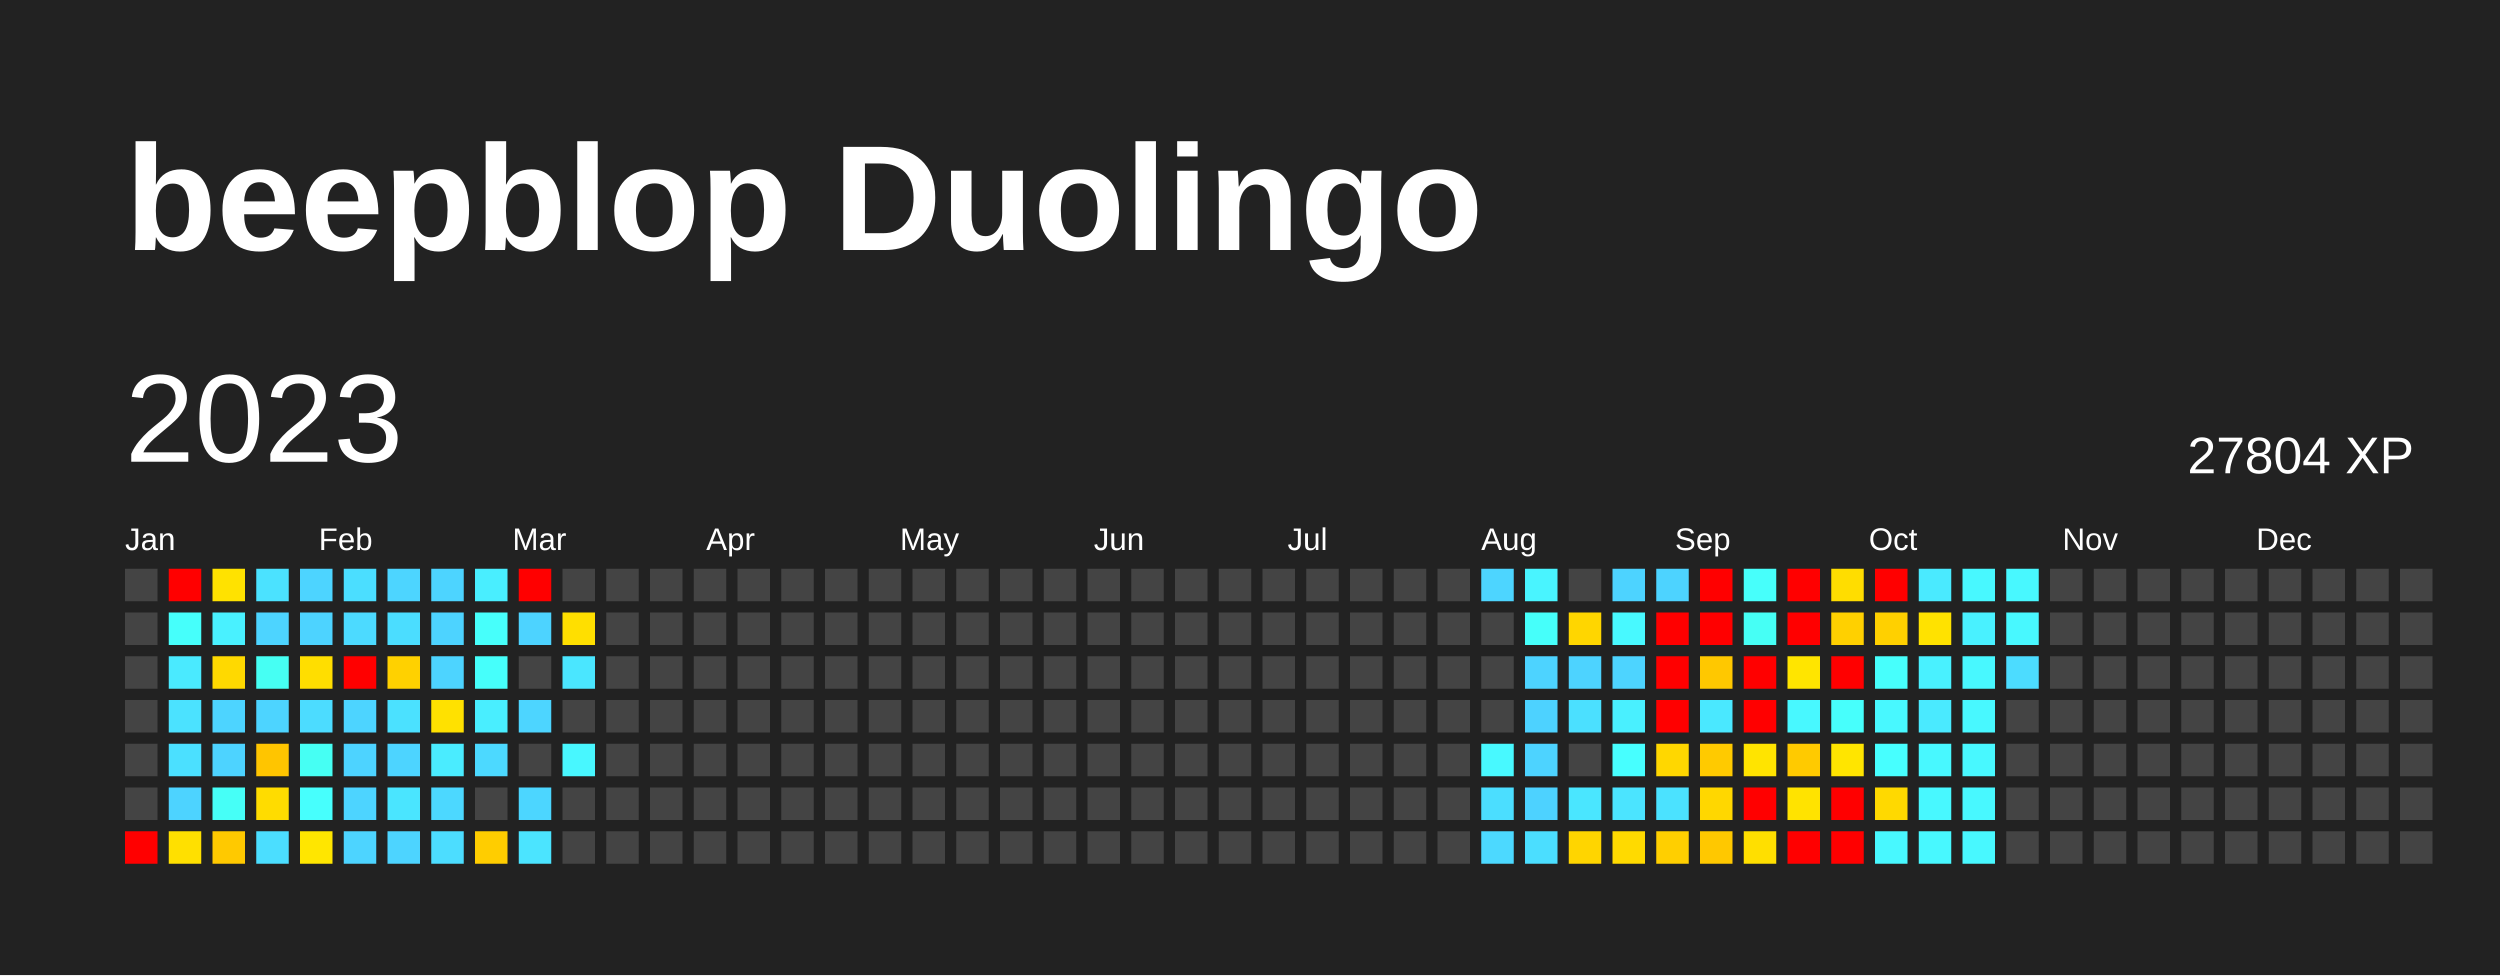
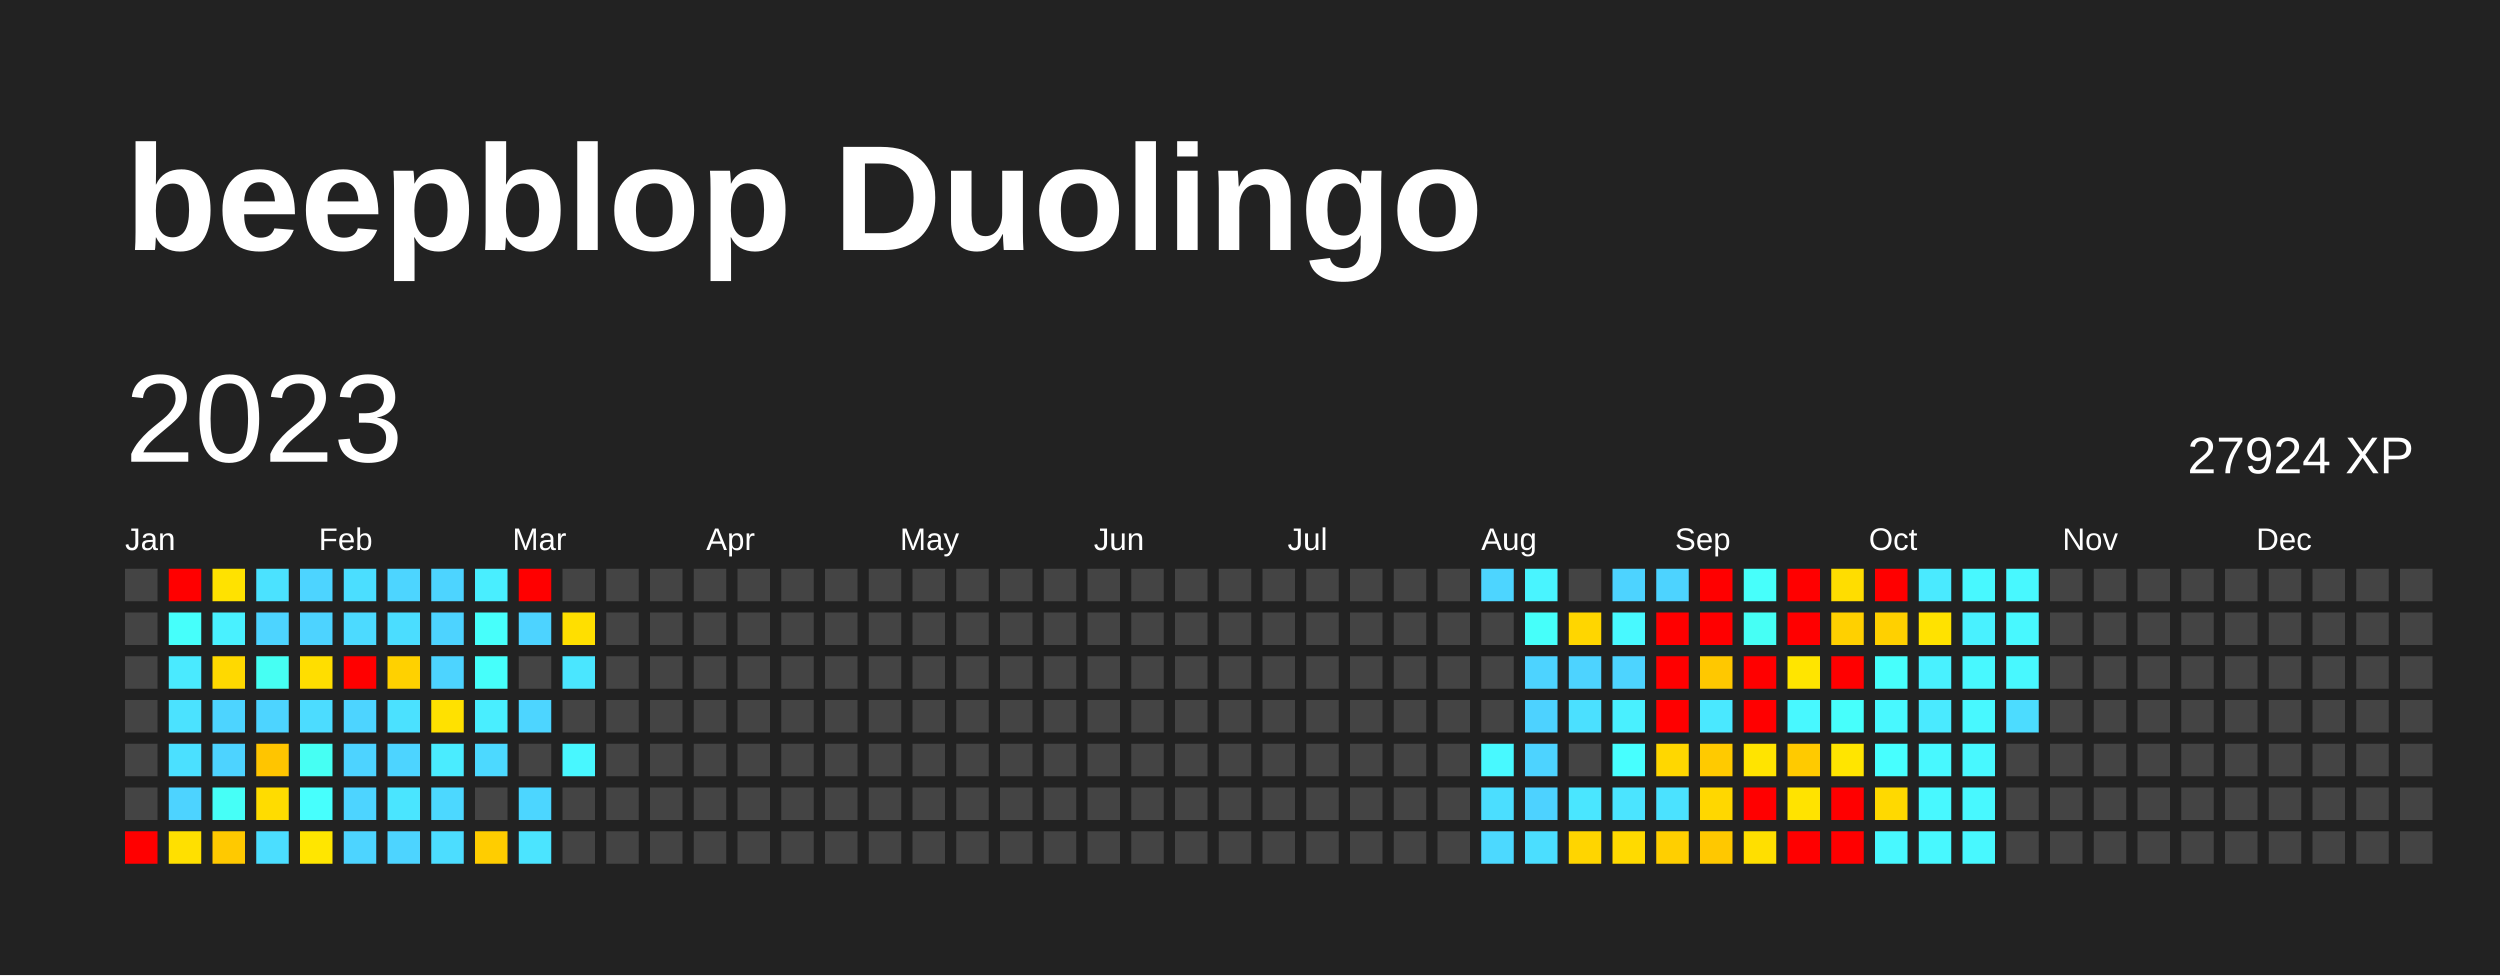
<svg xmlns="http://www.w3.org/2000/svg" baseProfile="full" height="78mm" version="1.1" viewBox="0,0,200,78" width="200mm">
  <defs />
  <rect fill="#222222" height="78" width="200" x="0" y="0" />
  <text fill="#FFFFFF" style="font-size:12px; font-family:Arial; font-weight:bold;" x="10" y="20">beepblop Duolingo</text>
  <text dominant-baseline="hanging" fill="#FFFFFF" style="font-size:10.0px; font-family:Arial;" x="10" y="30">2023</text>
-   <text dominant-baseline="hanging" fill="#FFFFFF" style="font-size:4.125px; font-family:Arial;" x="175" y="35">27804 XP</text>
+   <text dominant-baseline="hanging" fill="#FFFFFF" style="font-size:4.125px; font-family:Arial;" x="175" y="35">27924 XP</text>
  <text fill="#FFFFFF" style="font-size:2.5px; font-family:Arial" x="10.0" y="44">Jan</text>
  <text fill="#FFFFFF" style="font-size:2.5px; font-family:Arial" x="25.5" y="44">Feb</text>
  <text fill="#FFFFFF" style="font-size:2.5px; font-family:Arial" x="41.0" y="44">Mar</text>
  <text fill="#FFFFFF" style="font-size:2.5px; font-family:Arial" x="56.5" y="44">Apr</text>
  <text fill="#FFFFFF" style="font-size:2.5px; font-family:Arial" x="72.0" y="44">May</text>
  <text fill="#FFFFFF" style="font-size:2.5px; font-family:Arial" x="87.5" y="44">Jun</text>
  <text fill="#FFFFFF" style="font-size:2.5px; font-family:Arial" x="103.0" y="44">Jul</text>
  <text fill="#FFFFFF" style="font-size:2.5px; font-family:Arial" x="118.5" y="44">Aug</text>
  <text fill="#FFFFFF" style="font-size:2.5px; font-family:Arial" x="134.0" y="44">Sep</text>
  <text fill="#FFFFFF" style="font-size:2.5px; font-family:Arial" x="149.5" y="44">Oct</text>
  <text fill="#FFFFFF" style="font-size:2.5px; font-family:Arial" x="165.0" y="44">Nov</text>
  <text fill="#FFFFFF" style="font-size:2.5px; font-family:Arial" x="180.5" y="44">Dec</text>
  <rect fill="#444444" height="2.6" width="2.6" x="10.0" y="45.5" />
  <rect fill="#444444" height="2.6" width="2.6" x="10.0" y="49.0" />
  <rect fill="#444444" height="2.6" width="2.6" x="10.0" y="52.5" />
  <rect fill="#444444" height="2.6" width="2.6" x="10.0" y="56.0" />
  <rect fill="#444444" height="2.6" width="2.6" x="10.0" y="59.5" />
  <rect fill="#444444" height="2.6" width="2.6" x="10.0" y="63.0" />
  <rect fill="red" height="2.6" width="2.6" x="10.0" y="66.5" />
  <rect fill="red" height="2.6" width="2.6" x="13.5" y="45.5" />
  <rect fill="#46fffb" height="2.6" width="2.6" x="13.5" y="49.0" />
  <rect fill="#4aeaff" height="2.6" width="2.6" x="13.5" y="52.5" />
  <rect fill="#4be2ff" height="2.6" width="2.6" x="13.5" y="56.0" />
  <rect fill="#4be0ff" height="2.6" width="2.6" x="13.5" y="59.5" />
  <rect fill="#4dd3ff" height="2.6" width="2.6" x="13.5" y="63.0" />
  <rect fill="#ffe000" height="2.6" width="2.6" x="13.5" y="66.5" />
  <rect fill="#ffe200" height="2.6" width="2.6" x="17.0" y="45.5" />
  <rect fill="#49f1ff" height="2.6" width="2.6" x="17.0" y="49.0" />
  <rect fill="#ffd900" height="2.6" width="2.6" x="17.0" y="52.5" />
  <rect fill="#4dd4ff" height="2.6" width="2.6" x="17.0" y="56.0" />
  <rect fill="#4dd3ff" height="2.6" width="2.6" x="17.0" y="59.5" />
  <rect fill="#46fff7" height="2.6" width="2.6" x="17.0" y="63.0" />
  <rect fill="#ffc900" height="2.6" width="2.6" x="17.0" y="66.5" />
  <rect fill="#4be2ff" height="2.6" width="2.6" x="20.5" y="45.5" />
  <rect fill="#4dd4ff" height="2.6" width="2.6" x="20.5" y="49.0" />
  <rect fill="#46fff3" height="2.6" width="2.6" x="20.5" y="52.5" />
  <rect fill="#4dd4ff" height="2.6" width="2.6" x="20.5" y="56.0" />
  <rect fill="#ffc500" height="2.6" width="2.6" x="20.5" y="59.5" />
  <rect fill="#ffdc00" height="2.6" width="2.6" x="20.5" y="63.0" />
  <rect fill="#4bdeff" height="2.6" width="2.6" x="20.5" y="66.5" />
  <rect fill="#4dd4ff" height="2.6" width="2.6" x="24.0" y="45.5" />
  <rect fill="#4dd3ff" height="2.6" width="2.6" x="24.0" y="49.0" />
  <rect fill="#ffde00" height="2.6" width="2.6" x="24.0" y="52.5" />
  <rect fill="#4cdcff" height="2.6" width="2.6" x="24.0" y="56.0" />
  <rect fill="#46fff3" height="2.6" width="2.6" x="24.0" y="59.5" />
  <rect fill="#47fffd" height="2.6" width="2.6" x="24.0" y="63.0" />
  <rect fill="#ffe600" height="2.6" width="2.6" x="24.0" y="66.5" />
  <rect fill="#4bdeff" height="2.6" width="2.6" x="27.5" y="45.5" />
  <rect fill="#4cdaff" height="2.6" width="2.6" x="27.5" y="49.0" />
  <rect fill="red" height="2.6" width="2.6" x="27.5" y="52.5" />
  <rect fill="#4dd4ff" height="2.6" width="2.6" x="27.5" y="56.0" />
  <rect fill="#4dd3ff" height="2.6" width="2.6" x="27.5" y="59.5" />
  <rect fill="#4dd4ff" height="2.6" width="2.6" x="27.5" y="63.0" />
  <rect fill="#4dd4ff" height="2.6" width="2.6" x="27.5" y="66.5" />
  <rect fill="#4dd5ff" height="2.6" width="2.6" x="31.0" y="45.5" />
  <rect fill="#4bddff" height="2.6" width="2.6" x="31.0" y="49.0" />
  <rect fill="#ffd100" height="2.6" width="2.6" x="31.0" y="52.5" />
  <rect fill="#4be1ff" height="2.6" width="2.6" x="31.0" y="56.0" />
  <rect fill="#4dd4ff" height="2.6" width="2.6" x="31.0" y="59.5" />
  <rect fill="#4ae5ff" height="2.6" width="2.6" x="31.0" y="63.0" />
  <rect fill="#4dd4ff" height="2.6" width="2.6" x="31.0" y="66.5" />
  <rect fill="#4dd4ff" height="2.6" width="2.6" x="34.5" y="45.5" />
  <rect fill="#4dd3ff" height="2.6" width="2.6" x="34.5" y="49.0" />
  <rect fill="#4dd4ff" height="2.6" width="2.6" x="34.5" y="52.5" />
  <rect fill="#ffe100" height="2.6" width="2.6" x="34.5" y="56.0" />
  <rect fill="#4aecff" height="2.6" width="2.6" x="34.5" y="59.5" />
  <rect fill="#4cd8ff" height="2.6" width="2.6" x="34.5" y="63.0" />
  <rect fill="#4cddff" height="2.6" width="2.6" x="34.5" y="66.5" />
  <rect fill="#49eeff" height="2.6" width="2.6" x="38.0" y="45.5" />
  <rect fill="#47fffb" height="2.6" width="2.6" x="38.0" y="49.0" />
  <rect fill="#46fffb" height="2.6" width="2.6" x="38.0" y="52.5" />
  <rect fill="#49eeff" height="2.6" width="2.6" x="38.0" y="56.0" />
  <rect fill="#4cd9ff" height="2.6" width="2.6" x="38.0" y="59.5" />
  <rect fill="#444444" height="2.6" width="2.6" x="38.0" y="63.0" />
  <rect fill="#ffcd00" height="2.6" width="2.6" x="38.0" y="66.5" />
  <rect fill="red" height="2.6" width="2.6" x="41.5" y="45.5" />
  <rect fill="#4dd3ff" height="2.6" width="2.6" x="41.5" y="49.0" />
  <rect fill="#444444" height="2.6" width="2.6" x="41.5" y="52.5" />
  <rect fill="#4dd5ff" height="2.6" width="2.6" x="41.5" y="56.0" />
  <rect fill="#444444" height="2.6" width="2.6" x="41.5" y="59.5" />
  <rect fill="#4cd6ff" height="2.6" width="2.6" x="41.5" y="63.0" />
  <rect fill="#4be4ff" height="2.6" width="2.6" x="41.5" y="66.5" />
  <rect fill="#444444" height="2.6" width="2.6" x="45.0" y="45.5" />
  <rect fill="#ffdf00" height="2.6" width="2.6" x="45.0" y="49.0" />
  <rect fill="#4ae6ff" height="2.6" width="2.6" x="45.0" y="52.5" />
  <rect fill="#444444" height="2.6" width="2.6" x="45.0" y="56.0" />
  <rect fill="#48f7ff" height="2.6" width="2.6" x="45.0" y="59.5" />
  <rect fill="#444444" height="2.6" width="2.6" x="45.0" y="63.0" />
  <rect fill="#444444" height="2.6" width="2.6" x="45.0" y="66.5" />
  <rect fill="#444444" height="2.6" width="2.6" x="48.5" y="45.5" />
  <rect fill="#444444" height="2.6" width="2.6" x="48.5" y="49.0" />
  <rect fill="#444444" height="2.6" width="2.6" x="48.5" y="52.5" />
  <rect fill="#444444" height="2.6" width="2.6" x="48.5" y="56.0" />
  <rect fill="#444444" height="2.6" width="2.6" x="48.5" y="59.5" />
  <rect fill="#444444" height="2.6" width="2.6" x="48.5" y="63.0" />
  <rect fill="#444444" height="2.6" width="2.6" x="48.5" y="66.5" />
  <rect fill="#444444" height="2.6" width="2.6" x="52.0" y="45.5" />
  <rect fill="#444444" height="2.6" width="2.6" x="52.0" y="49.0" />
  <rect fill="#444444" height="2.6" width="2.6" x="52.0" y="52.5" />
  <rect fill="#444444" height="2.6" width="2.6" x="52.0" y="56.0" />
  <rect fill="#444444" height="2.6" width="2.6" x="52.0" y="59.5" />
  <rect fill="#444444" height="2.6" width="2.6" x="52.0" y="63.0" />
  <rect fill="#444444" height="2.6" width="2.6" x="52.0" y="66.5" />
  <rect fill="#444444" height="2.6" width="2.6" x="55.5" y="45.5" />
  <rect fill="#444444" height="2.6" width="2.6" x="55.5" y="49.0" />
  <rect fill="#444444" height="2.6" width="2.6" x="55.5" y="52.5" />
  <rect fill="#444444" height="2.6" width="2.6" x="55.5" y="56.0" />
  <rect fill="#444444" height="2.6" width="2.6" x="55.5" y="59.5" />
  <rect fill="#444444" height="2.6" width="2.6" x="55.5" y="63.0" />
  <rect fill="#444444" height="2.6" width="2.6" x="55.5" y="66.5" />
  <rect fill="#444444" height="2.6" width="2.6" x="59.0" y="45.5" />
  <rect fill="#444444" height="2.6" width="2.6" x="59.0" y="49.0" />
  <rect fill="#444444" height="2.6" width="2.6" x="59.0" y="52.5" />
  <rect fill="#444444" height="2.6" width="2.6" x="59.0" y="56.0" />
  <rect fill="#444444" height="2.6" width="2.6" x="59.0" y="59.5" />
  <rect fill="#444444" height="2.6" width="2.6" x="59.0" y="63.0" />
  <rect fill="#444444" height="2.6" width="2.6" x="59.0" y="66.5" />
  <rect fill="#444444" height="2.6" width="2.6" x="62.5" y="45.5" />
  <rect fill="#444444" height="2.6" width="2.6" x="62.5" y="49.0" />
  <rect fill="#444444" height="2.6" width="2.6" x="62.5" y="52.5" />
  <rect fill="#444444" height="2.6" width="2.6" x="62.5" y="56.0" />
  <rect fill="#444444" height="2.6" width="2.6" x="62.5" y="59.5" />
  <rect fill="#444444" height="2.6" width="2.6" x="62.5" y="63.0" />
  <rect fill="#444444" height="2.6" width="2.6" x="62.5" y="66.5" />
  <rect fill="#444444" height="2.6" width="2.6" x="66.0" y="45.5" />
  <rect fill="#444444" height="2.6" width="2.6" x="66.0" y="49.0" />
  <rect fill="#444444" height="2.6" width="2.6" x="66.0" y="52.5" />
  <rect fill="#444444" height="2.6" width="2.6" x="66.0" y="56.0" />
  <rect fill="#444444" height="2.6" width="2.6" x="66.0" y="59.5" />
  <rect fill="#444444" height="2.6" width="2.6" x="66.0" y="63.0" />
  <rect fill="#444444" height="2.6" width="2.6" x="66.0" y="66.5" />
  <rect fill="#444444" height="2.6" width="2.6" x="69.5" y="45.5" />
  <rect fill="#444444" height="2.6" width="2.6" x="69.5" y="49.0" />
  <rect fill="#444444" height="2.6" width="2.6" x="69.5" y="52.5" />
  <rect fill="#444444" height="2.6" width="2.6" x="69.5" y="56.0" />
  <rect fill="#444444" height="2.6" width="2.6" x="69.5" y="59.5" />
  <rect fill="#444444" height="2.6" width="2.6" x="69.5" y="63.0" />
  <rect fill="#444444" height="2.6" width="2.6" x="69.5" y="66.5" />
  <rect fill="#444444" height="2.6" width="2.6" x="73.0" y="45.5" />
  <rect fill="#444444" height="2.6" width="2.6" x="73.0" y="49.0" />
  <rect fill="#444444" height="2.6" width="2.6" x="73.0" y="52.5" />
  <rect fill="#444444" height="2.6" width="2.6" x="73.0" y="56.0" />
  <rect fill="#444444" height="2.6" width="2.6" x="73.0" y="59.5" />
  <rect fill="#444444" height="2.6" width="2.6" x="73.0" y="63.0" />
  <rect fill="#444444" height="2.6" width="2.6" x="73.0" y="66.5" />
  <rect fill="#444444" height="2.6" width="2.6" x="76.5" y="45.5" />
  <rect fill="#444444" height="2.6" width="2.6" x="76.5" y="49.0" />
  <rect fill="#444444" height="2.6" width="2.6" x="76.5" y="52.5" />
  <rect fill="#444444" height="2.6" width="2.6" x="76.5" y="56.0" />
  <rect fill="#444444" height="2.6" width="2.6" x="76.5" y="59.5" />
  <rect fill="#444444" height="2.6" width="2.6" x="76.5" y="63.0" />
  <rect fill="#444444" height="2.6" width="2.6" x="76.5" y="66.5" />
  <rect fill="#444444" height="2.6" width="2.6" x="80.0" y="45.5" />
  <rect fill="#444444" height="2.6" width="2.6" x="80.0" y="49.0" />
  <rect fill="#444444" height="2.6" width="2.6" x="80.0" y="52.5" />
  <rect fill="#444444" height="2.6" width="2.6" x="80.0" y="56.0" />
  <rect fill="#444444" height="2.6" width="2.6" x="80.0" y="59.5" />
  <rect fill="#444444" height="2.6" width="2.6" x="80.0" y="63.0" />
  <rect fill="#444444" height="2.6" width="2.6" x="80.0" y="66.5" />
  <rect fill="#444444" height="2.6" width="2.6" x="83.5" y="45.5" />
  <rect fill="#444444" height="2.6" width="2.6" x="83.5" y="49.0" />
  <rect fill="#444444" height="2.6" width="2.6" x="83.5" y="52.5" />
  <rect fill="#444444" height="2.6" width="2.6" x="83.5" y="56.0" />
  <rect fill="#444444" height="2.6" width="2.6" x="83.5" y="59.5" />
  <rect fill="#444444" height="2.6" width="2.6" x="83.5" y="63.0" />
  <rect fill="#444444" height="2.6" width="2.6" x="83.5" y="66.5" />
  <rect fill="#444444" height="2.6" width="2.6" x="87.0" y="45.5" />
  <rect fill="#444444" height="2.6" width="2.6" x="87.0" y="49.0" />
  <rect fill="#444444" height="2.6" width="2.6" x="87.0" y="52.5" />
  <rect fill="#444444" height="2.6" width="2.6" x="87.0" y="56.0" />
  <rect fill="#444444" height="2.6" width="2.6" x="87.0" y="59.5" />
  <rect fill="#444444" height="2.6" width="2.6" x="87.0" y="63.0" />
  <rect fill="#444444" height="2.6" width="2.6" x="87.0" y="66.5" />
  <rect fill="#444444" height="2.6" width="2.6" x="90.5" y="45.5" />
  <rect fill="#444444" height="2.6" width="2.6" x="90.5" y="49.0" />
  <rect fill="#444444" height="2.6" width="2.6" x="90.5" y="52.5" />
  <rect fill="#444444" height="2.6" width="2.6" x="90.5" y="56.0" />
  <rect fill="#444444" height="2.6" width="2.6" x="90.5" y="59.5" />
  <rect fill="#444444" height="2.6" width="2.6" x="90.5" y="63.0" />
  <rect fill="#444444" height="2.6" width="2.6" x="90.5" y="66.5" />
  <rect fill="#444444" height="2.6" width="2.6" x="94.0" y="45.5" />
  <rect fill="#444444" height="2.6" width="2.6" x="94.0" y="49.0" />
  <rect fill="#444444" height="2.6" width="2.6" x="94.0" y="52.5" />
  <rect fill="#444444" height="2.6" width="2.6" x="94.0" y="56.0" />
  <rect fill="#444444" height="2.6" width="2.6" x="94.0" y="59.5" />
  <rect fill="#444444" height="2.6" width="2.6" x="94.0" y="63.0" />
  <rect fill="#444444" height="2.6" width="2.6" x="94.0" y="66.5" />
  <rect fill="#444444" height="2.6" width="2.6" x="97.5" y="45.5" />
  <rect fill="#444444" height="2.6" width="2.6" x="97.5" y="49.0" />
  <rect fill="#444444" height="2.6" width="2.6" x="97.5" y="52.5" />
  <rect fill="#444444" height="2.6" width="2.6" x="97.5" y="56.0" />
  <rect fill="#444444" height="2.6" width="2.6" x="97.5" y="59.5" />
  <rect fill="#444444" height="2.6" width="2.6" x="97.5" y="63.0" />
  <rect fill="#444444" height="2.6" width="2.6" x="97.5" y="66.5" />
  <rect fill="#444444" height="2.6" width="2.6" x="101.0" y="45.5" />
  <rect fill="#444444" height="2.6" width="2.6" x="101.0" y="49.0" />
  <rect fill="#444444" height="2.6" width="2.6" x="101.0" y="52.5" />
  <rect fill="#444444" height="2.6" width="2.6" x="101.0" y="56.0" />
  <rect fill="#444444" height="2.6" width="2.6" x="101.0" y="59.5" />
  <rect fill="#444444" height="2.6" width="2.6" x="101.0" y="63.0" />
  <rect fill="#444444" height="2.6" width="2.6" x="101.0" y="66.5" />
  <rect fill="#444444" height="2.6" width="2.6" x="104.5" y="45.5" />
  <rect fill="#444444" height="2.6" width="2.6" x="104.5" y="49.0" />
  <rect fill="#444444" height="2.6" width="2.6" x="104.5" y="52.5" />
  <rect fill="#444444" height="2.6" width="2.6" x="104.5" y="56.0" />
  <rect fill="#444444" height="2.6" width="2.6" x="104.5" y="59.5" />
  <rect fill="#444444" height="2.6" width="2.6" x="104.5" y="63.0" />
  <rect fill="#444444" height="2.6" width="2.6" x="104.5" y="66.5" />
  <rect fill="#444444" height="2.6" width="2.6" x="108.0" y="45.5" />
  <rect fill="#444444" height="2.6" width="2.6" x="108.0" y="49.0" />
  <rect fill="#444444" height="2.6" width="2.6" x="108.0" y="52.5" />
  <rect fill="#444444" height="2.6" width="2.6" x="108.0" y="56.0" />
  <rect fill="#444444" height="2.6" width="2.6" x="108.0" y="59.5" />
  <rect fill="#444444" height="2.6" width="2.6" x="108.0" y="63.0" />
  <rect fill="#444444" height="2.6" width="2.6" x="108.0" y="66.5" />
  <rect fill="#444444" height="2.6" width="2.6" x="111.5" y="45.5" />
  <rect fill="#444444" height="2.6" width="2.6" x="111.5" y="49.0" />
  <rect fill="#444444" height="2.6" width="2.6" x="111.5" y="52.5" />
  <rect fill="#444444" height="2.6" width="2.6" x="111.5" y="56.0" />
  <rect fill="#444444" height="2.6" width="2.6" x="111.5" y="59.5" />
  <rect fill="#444444" height="2.6" width="2.6" x="111.5" y="63.0" />
  <rect fill="#444444" height="2.6" width="2.6" x="111.5" y="66.5" />
  <rect fill="#444444" height="2.6" width="2.6" x="115.0" y="45.5" />
  <rect fill="#444444" height="2.6" width="2.6" x="115.0" y="49.0" />
  <rect fill="#444444" height="2.6" width="2.6" x="115.0" y="52.5" />
  <rect fill="#444444" height="2.6" width="2.6" x="115.0" y="56.0" />
  <rect fill="#444444" height="2.6" width="2.6" x="115.0" y="59.5" />
  <rect fill="#444444" height="2.6" width="2.6" x="115.0" y="63.0" />
  <rect fill="#444444" height="2.6" width="2.6" x="115.0" y="66.5" />
  <rect fill="#4dd5ff" height="2.6" width="2.6" x="118.5" y="45.5" />
  <rect fill="#444444" height="2.6" width="2.6" x="118.5" y="49.0" />
  <rect fill="#444444" height="2.6" width="2.6" x="118.5" y="52.5" />
  <rect fill="#444444" height="2.6" width="2.6" x="118.5" y="56.0" />
  <rect fill="#48f9ff" height="2.6" width="2.6" x="118.5" y="59.5" />
  <rect fill="#4bdeff" height="2.6" width="2.6" x="118.5" y="63.0" />
  <rect fill="#4cd9ff" height="2.6" width="2.6" x="118.5" y="66.5" />
  <rect fill="#49f4ff" height="2.6" width="2.6" x="122.0" y="45.5" />
  <rect fill="#46fffa" height="2.6" width="2.6" x="122.0" y="49.0" />
  <rect fill="#4dd3ff" height="2.6" width="2.6" x="122.0" y="52.5" />
  <rect fill="#4dd2ff" height="2.6" width="2.6" x="122.0" y="56.0" />
  <rect fill="#4dd3ff" height="2.6" width="2.6" x="122.0" y="59.5" />
  <rect fill="#4dd2ff" height="2.6" width="2.6" x="122.0" y="63.0" />
  <rect fill="#4bdeff" height="2.6" width="2.6" x="122.0" y="66.5" />
  <rect fill="#444444" height="2.6" width="2.6" x="125.5" y="45.5" />
  <rect fill="#ffd600" height="2.6" width="2.6" x="125.5" y="49.0" />
  <rect fill="#4dd3ff" height="2.6" width="2.6" x="125.5" y="52.5" />
  <rect fill="#4be0ff" height="2.6" width="2.6" x="125.5" y="56.0" />
  <rect fill="#444444" height="2.6" width="2.6" x="125.5" y="59.5" />
  <rect fill="#4ae6ff" height="2.6" width="2.6" x="125.5" y="63.0" />
  <rect fill="#ffd500" height="2.6" width="2.6" x="125.5" y="66.5" />
  <rect fill="#4dd3ff" height="2.6" width="2.6" x="129.0" y="45.5" />
  <rect fill="#48f9ff" height="2.6" width="2.6" x="129.0" y="49.0" />
  <rect fill="#4dd4ff" height="2.6" width="2.6" x="129.0" y="52.5" />
  <rect fill="#49f0ff" height="2.6" width="2.6" x="129.0" y="56.0" />
  <rect fill="#47ffff" height="2.6" width="2.6" x="129.0" y="59.5" />
  <rect fill="#4be4ff" height="2.6" width="2.6" x="129.0" y="63.0" />
  <rect fill="#ffda00" height="2.6" width="2.6" x="129.0" y="66.5" />
  <rect fill="#4dd3ff" height="2.6" width="2.6" x="132.5" y="45.5" />
  <rect fill="red" height="2.6" width="2.6" x="132.5" y="49.0" />
  <rect fill="red" height="2.6" width="2.6" x="132.5" y="52.5" />
  <rect fill="red" height="2.6" width="2.6" x="132.5" y="56.0" />
  <rect fill="#ffd700" height="2.6" width="2.6" x="132.5" y="59.5" />
  <rect fill="#4be2ff" height="2.6" width="2.6" x="132.5" y="63.0" />
  <rect fill="#ffcf00" height="2.6" width="2.6" x="132.5" y="66.5" />
  <rect fill="red" height="2.6" width="2.6" x="136.0" y="45.5" />
  <rect fill="red" height="2.6" width="2.6" x="136.0" y="49.0" />
  <rect fill="#ffc800" height="2.6" width="2.6" x="136.0" y="52.5" />
  <rect fill="#4ae8ff" height="2.6" width="2.6" x="136.0" y="56.0" />
  <rect fill="#ffca00" height="2.6" width="2.6" x="136.0" y="59.5" />
  <rect fill="#ffd700" height="2.6" width="2.6" x="136.0" y="63.0" />
  <rect fill="#ffc800" height="2.6" width="2.6" x="136.0" y="66.5" />
  <rect fill="#47fffb" height="2.6" width="2.6" x="139.5" y="45.5" />
  <rect fill="#46fff5" height="2.6" width="2.6" x="139.5" y="49.0" />
  <rect fill="red" height="2.6" width="2.6" x="139.5" y="52.5" />
  <rect fill="red" height="2.6" width="2.6" x="139.5" y="56.0" />
  <rect fill="#ffe400" height="2.6" width="2.6" x="139.5" y="59.5" />
  <rect fill="red" height="2.6" width="2.6" x="139.5" y="63.0" />
  <rect fill="#ffdf00" height="2.6" width="2.6" x="139.5" y="66.5" />
  <rect fill="red" height="2.6" width="2.6" x="143.0" y="45.5" />
  <rect fill="red" height="2.6" width="2.6" x="143.0" y="49.0" />
  <rect fill="#ffe500" height="2.6" width="2.6" x="143.0" y="52.5" />
  <rect fill="#48f8ff" height="2.6" width="2.6" x="143.0" y="56.0" />
  <rect fill="#ffca00" height="2.6" width="2.6" x="143.0" y="59.5" />
  <rect fill="#ffe300" height="2.6" width="2.6" x="143.0" y="63.0" />
  <rect fill="red" height="2.6" width="2.6" x="143.0" y="66.5" />
  <rect fill="#ffdd00" height="2.6" width="2.6" x="146.5" y="45.5" />
  <rect fill="#ffd000" height="2.6" width="2.6" x="146.5" y="49.0" />
  <rect fill="red" height="2.6" width="2.6" x="146.5" y="52.5" />
  <rect fill="#47fffc" height="2.6" width="2.6" x="146.5" y="56.0" />
  <rect fill="#ffe500" height="2.6" width="2.6" x="146.5" y="59.5" />
  <rect fill="red" height="2.6" width="2.6" x="146.5" y="63.0" />
  <rect fill="red" height="2.6" width="2.6" x="146.5" y="66.5" />
  <rect fill="red" height="2.6" width="2.6" x="150.0" y="45.5" />
  <rect fill="#ffd000" height="2.6" width="2.6" x="150.0" y="49.0" />
  <rect fill="#47fffc" height="2.6" width="2.6" x="150.0" y="52.5" />
  <rect fill="#48f8ff" height="2.6" width="2.6" x="150.0" y="56.0" />
  <rect fill="#47ffff" height="2.6" width="2.6" x="150.0" y="59.5" />
  <rect fill="#ffd900" height="2.6" width="2.6" x="150.0" y="63.0" />
  <rect fill="#48f8ff" height="2.6" width="2.6" x="150.0" y="66.5" />
  <rect fill="#4aeaff" height="2.6" width="2.6" x="153.5" y="45.5" />
  <rect fill="#ffe200" height="2.6" width="2.6" x="153.5" y="49.0" />
  <rect fill="#49f1ff" height="2.6" width="2.6" x="153.5" y="52.5" />
  <rect fill="#4aeaff" height="2.6" width="2.6" x="153.5" y="56.0" />
  <rect fill="#48f8ff" height="2.6" width="2.6" x="153.5" y="59.5" />
  <rect fill="#48f8ff" height="2.6" width="2.6" x="153.5" y="63.0" />
  <rect fill="#48f8ff" height="2.6" width="2.6" x="153.5" y="66.5" />
  <rect fill="#48f8ff" height="2.6" width="2.6" x="157.0" y="45.5" />
  <rect fill="#49f1ff" height="2.6" width="2.6" x="157.0" y="49.0" />
  <rect fill="#48f8ff" height="2.6" width="2.6" x="157.0" y="52.5" />
  <rect fill="#48f8ff" height="2.6" width="2.6" x="157.0" y="56.0" />
  <rect fill="#48f8ff" height="2.6" width="2.6" x="157.0" y="59.5" />
  <rect fill="#48f8ff" height="2.6" width="2.6" x="157.0" y="63.0" />
  <rect fill="#48f8ff" height="2.6" width="2.6" x="157.0" y="66.5" />
  <rect fill="#48f8ff" height="2.6" width="2.6" x="160.5" y="45.5" />
  <rect fill="#48f8ff" height="2.6" width="2.6" x="160.5" y="49.0" />
-   <rect fill="#4cdcff" height="2.6" width="2.6" x="160.5" y="52.5" />
-   <rect fill="#444444" height="2.6" width="2.6" x="160.5" y="56.0" />
+   <rect fill="#48f8ff" height="2.6" width="2.6" x="160.5" y="52.5" />
+   <rect fill="#4cdcff" height="2.6" width="2.6" x="160.5" y="56.0" />
  <rect fill="#444444" height="2.6" width="2.6" x="160.5" y="59.5" />
  <rect fill="#444444" height="2.6" width="2.6" x="160.5" y="63.0" />
  <rect fill="#444444" height="2.6" width="2.6" x="160.5" y="66.5" />
  <rect fill="#444444" height="2.6" width="2.6" x="164.0" y="45.5" />
  <rect fill="#444444" height="2.6" width="2.6" x="164.0" y="49.0" />
  <rect fill="#444444" height="2.6" width="2.6" x="164.0" y="52.5" />
  <rect fill="#444444" height="2.6" width="2.6" x="164.0" y="56.0" />
  <rect fill="#444444" height="2.6" width="2.6" x="164.0" y="59.5" />
  <rect fill="#444444" height="2.6" width="2.6" x="164.0" y="63.0" />
  <rect fill="#444444" height="2.6" width="2.6" x="164.0" y="66.5" />
  <rect fill="#444444" height="2.6" width="2.6" x="167.5" y="45.5" />
  <rect fill="#444444" height="2.6" width="2.6" x="167.5" y="49.0" />
  <rect fill="#444444" height="2.6" width="2.6" x="167.5" y="52.5" />
  <rect fill="#444444" height="2.6" width="2.6" x="167.5" y="56.0" />
  <rect fill="#444444" height="2.6" width="2.6" x="167.5" y="59.5" />
  <rect fill="#444444" height="2.6" width="2.6" x="167.5" y="63.0" />
  <rect fill="#444444" height="2.6" width="2.6" x="167.5" y="66.5" />
  <rect fill="#444444" height="2.6" width="2.6" x="171.0" y="45.5" />
  <rect fill="#444444" height="2.6" width="2.6" x="171.0" y="49.0" />
  <rect fill="#444444" height="2.6" width="2.6" x="171.0" y="52.5" />
  <rect fill="#444444" height="2.6" width="2.6" x="171.0" y="56.0" />
  <rect fill="#444444" height="2.6" width="2.6" x="171.0" y="59.5" />
  <rect fill="#444444" height="2.6" width="2.6" x="171.0" y="63.0" />
  <rect fill="#444444" height="2.6" width="2.6" x="171.0" y="66.5" />
  <rect fill="#444444" height="2.6" width="2.6" x="174.5" y="45.5" />
  <rect fill="#444444" height="2.6" width="2.6" x="174.5" y="49.0" />
  <rect fill="#444444" height="2.6" width="2.6" x="174.5" y="52.5" />
  <rect fill="#444444" height="2.6" width="2.6" x="174.5" y="56.0" />
  <rect fill="#444444" height="2.6" width="2.6" x="174.5" y="59.5" />
  <rect fill="#444444" height="2.6" width="2.6" x="174.5" y="63.0" />
  <rect fill="#444444" height="2.6" width="2.6" x="174.5" y="66.5" />
  <rect fill="#444444" height="2.6" width="2.6" x="178.0" y="45.5" />
  <rect fill="#444444" height="2.6" width="2.6" x="178.0" y="49.0" />
  <rect fill="#444444" height="2.6" width="2.6" x="178.0" y="52.5" />
  <rect fill="#444444" height="2.6" width="2.6" x="178.0" y="56.0" />
  <rect fill="#444444" height="2.6" width="2.6" x="178.0" y="59.5" />
  <rect fill="#444444" height="2.6" width="2.6" x="178.0" y="63.0" />
  <rect fill="#444444" height="2.6" width="2.6" x="178.0" y="66.5" />
  <rect fill="#444444" height="2.6" width="2.6" x="181.5" y="45.5" />
  <rect fill="#444444" height="2.6" width="2.6" x="181.5" y="49.0" />
  <rect fill="#444444" height="2.6" width="2.6" x="181.5" y="52.5" />
  <rect fill="#444444" height="2.6" width="2.6" x="181.5" y="56.0" />
  <rect fill="#444444" height="2.6" width="2.6" x="181.5" y="59.5" />
  <rect fill="#444444" height="2.6" width="2.6" x="181.5" y="63.0" />
  <rect fill="#444444" height="2.6" width="2.6" x="181.5" y="66.5" />
  <rect fill="#444444" height="2.6" width="2.6" x="185.0" y="45.5" />
  <rect fill="#444444" height="2.6" width="2.6" x="185.0" y="49.0" />
  <rect fill="#444444" height="2.6" width="2.6" x="185.0" y="52.5" />
  <rect fill="#444444" height="2.6" width="2.6" x="185.0" y="56.0" />
  <rect fill="#444444" height="2.6" width="2.6" x="185.0" y="59.5" />
  <rect fill="#444444" height="2.6" width="2.6" x="185.0" y="63.0" />
  <rect fill="#444444" height="2.6" width="2.6" x="185.0" y="66.5" />
  <rect fill="#444444" height="2.6" width="2.6" x="188.5" y="45.5" />
  <rect fill="#444444" height="2.6" width="2.6" x="188.5" y="49.0" />
  <rect fill="#444444" height="2.6" width="2.6" x="188.5" y="52.5" />
  <rect fill="#444444" height="2.6" width="2.6" x="188.5" y="56.0" />
  <rect fill="#444444" height="2.6" width="2.6" x="188.5" y="59.5" />
  <rect fill="#444444" height="2.6" width="2.6" x="188.5" y="63.0" />
  <rect fill="#444444" height="2.6" width="2.6" x="188.5" y="66.5" />
  <rect fill="#444444" height="2.6" width="2.6" x="192.0" y="45.5" />
  <rect fill="#444444" height="2.6" width="2.6" x="192.0" y="49.0" />
  <rect fill="#444444" height="2.6" width="2.6" x="192.0" y="52.5" />
  <rect fill="#444444" height="2.6" width="2.6" x="192.0" y="56.0" />
  <rect fill="#444444" height="2.6" width="2.6" x="192.0" y="59.5" />
  <rect fill="#444444" height="2.6" width="2.6" x="192.0" y="63.0" />
  <rect fill="#444444" height="2.6" width="2.6" x="192.0" y="66.5" />
</svg>
